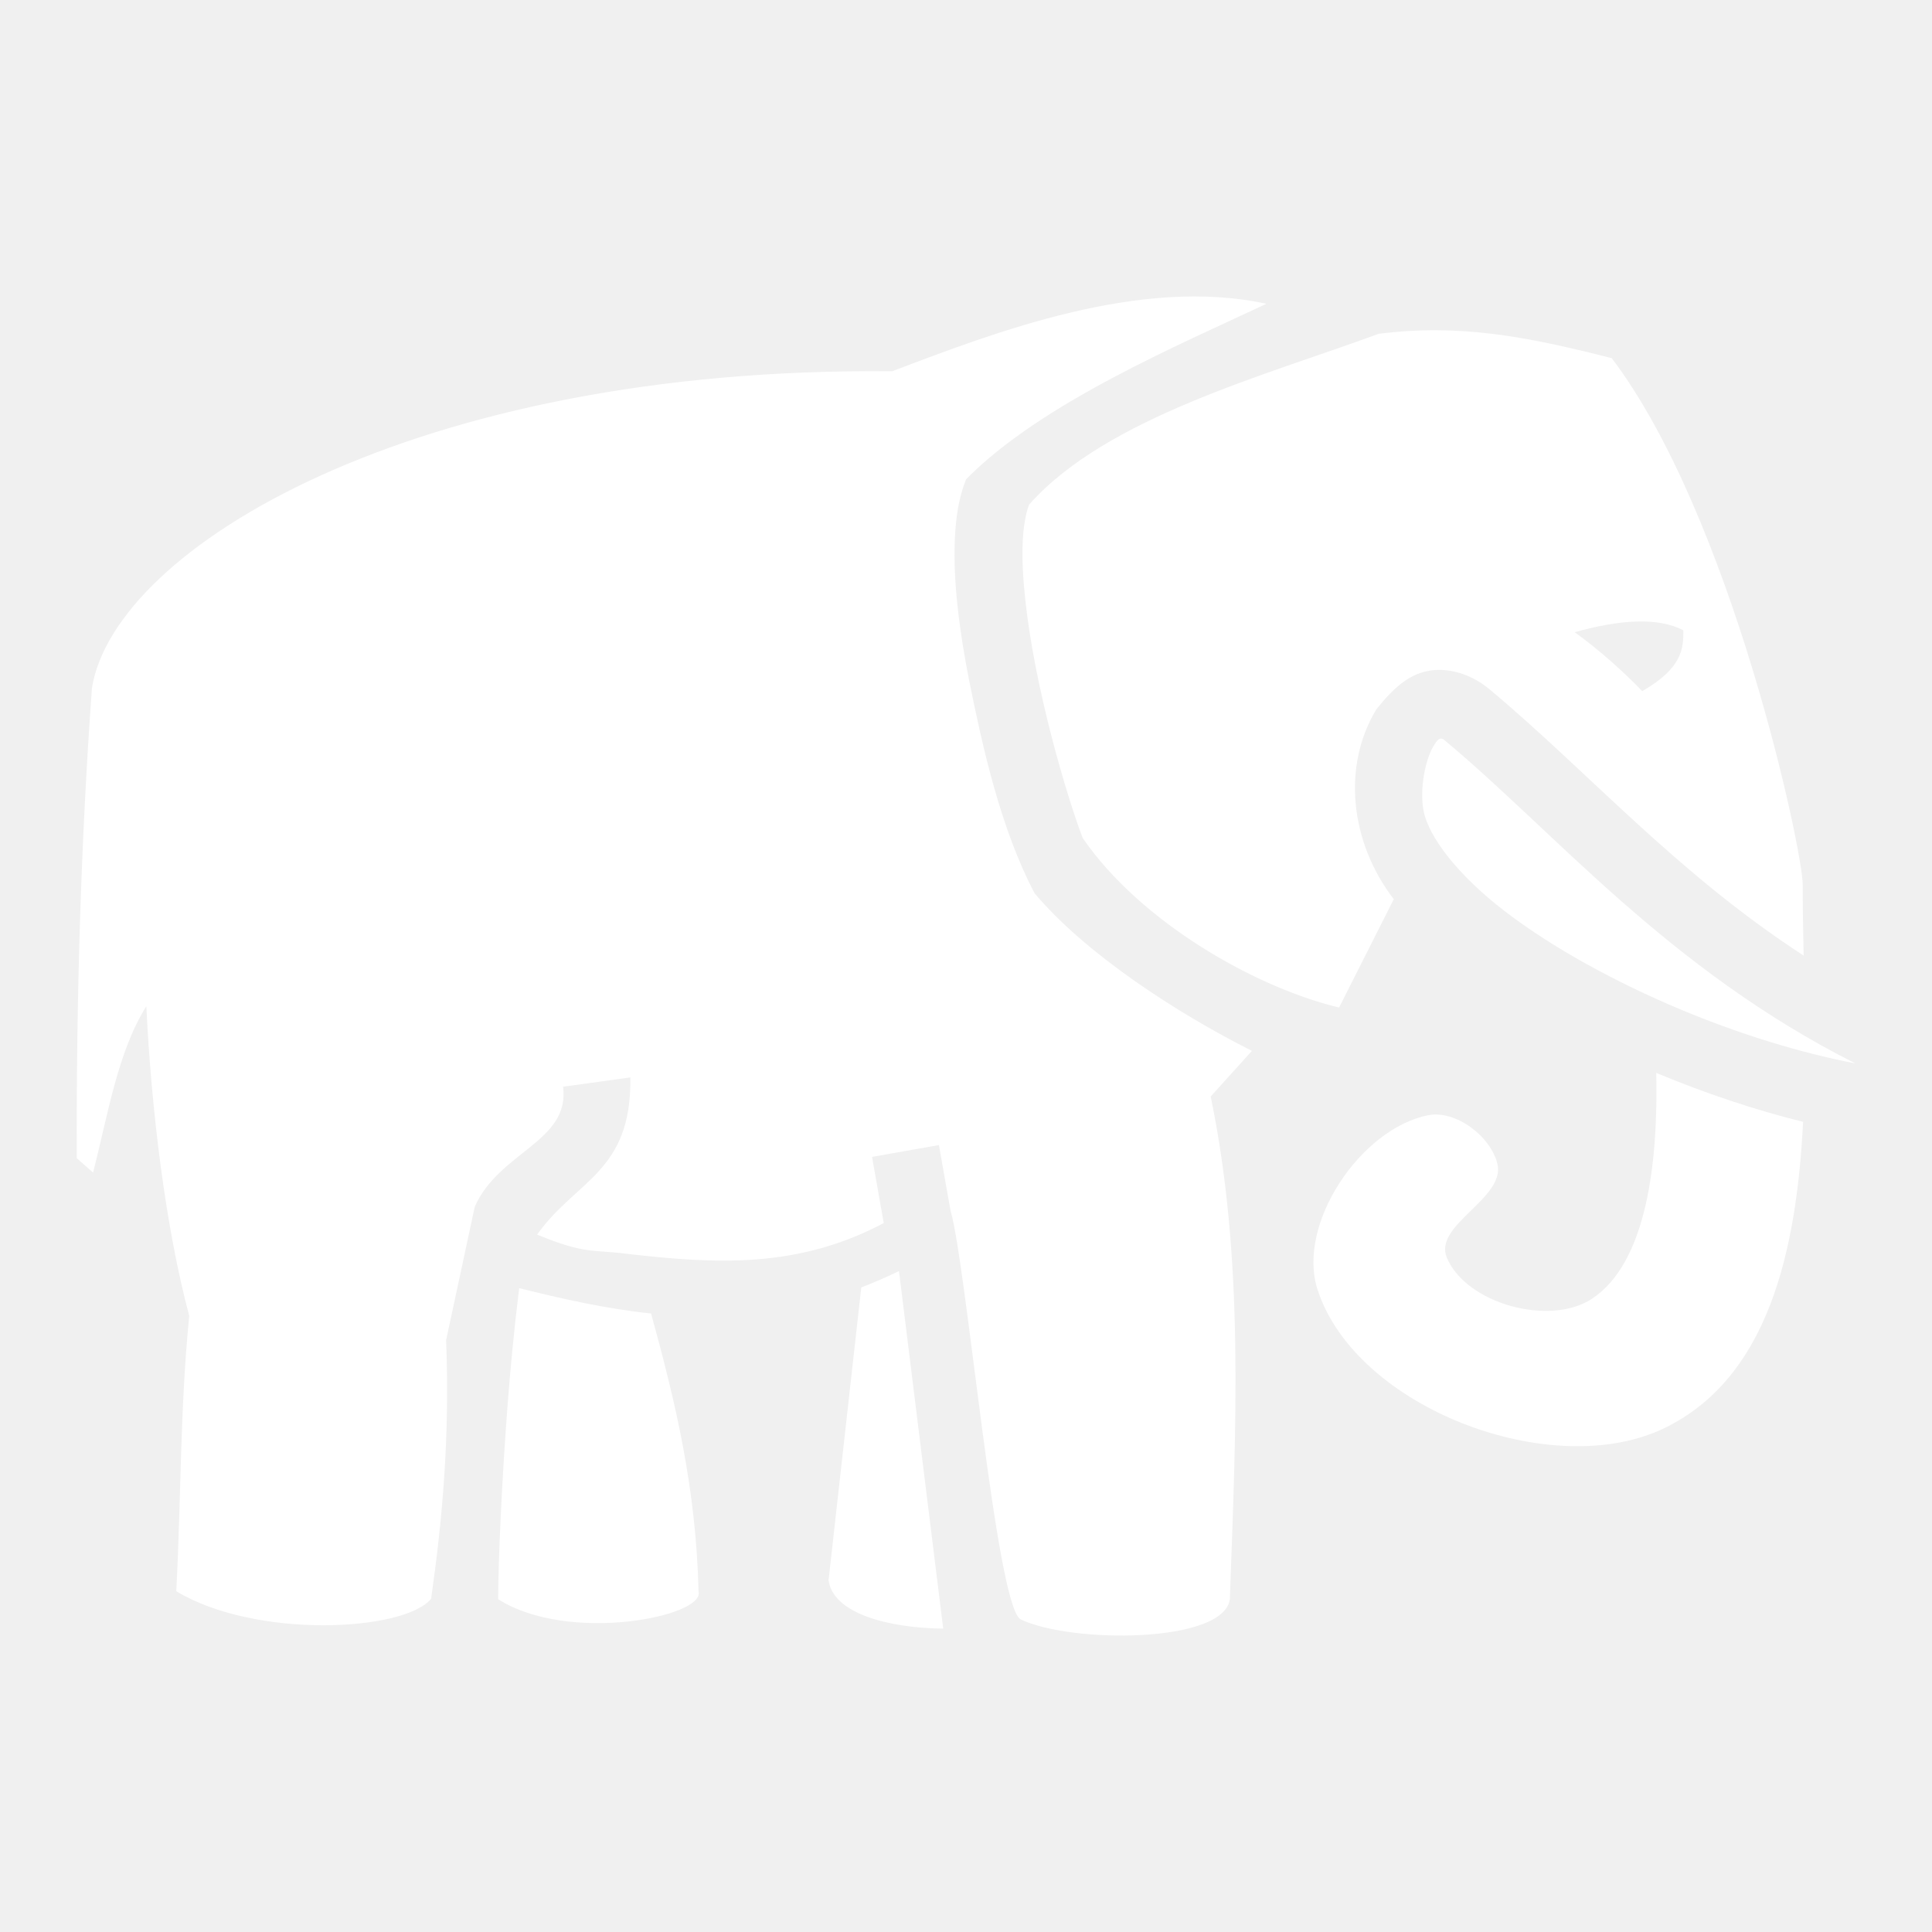
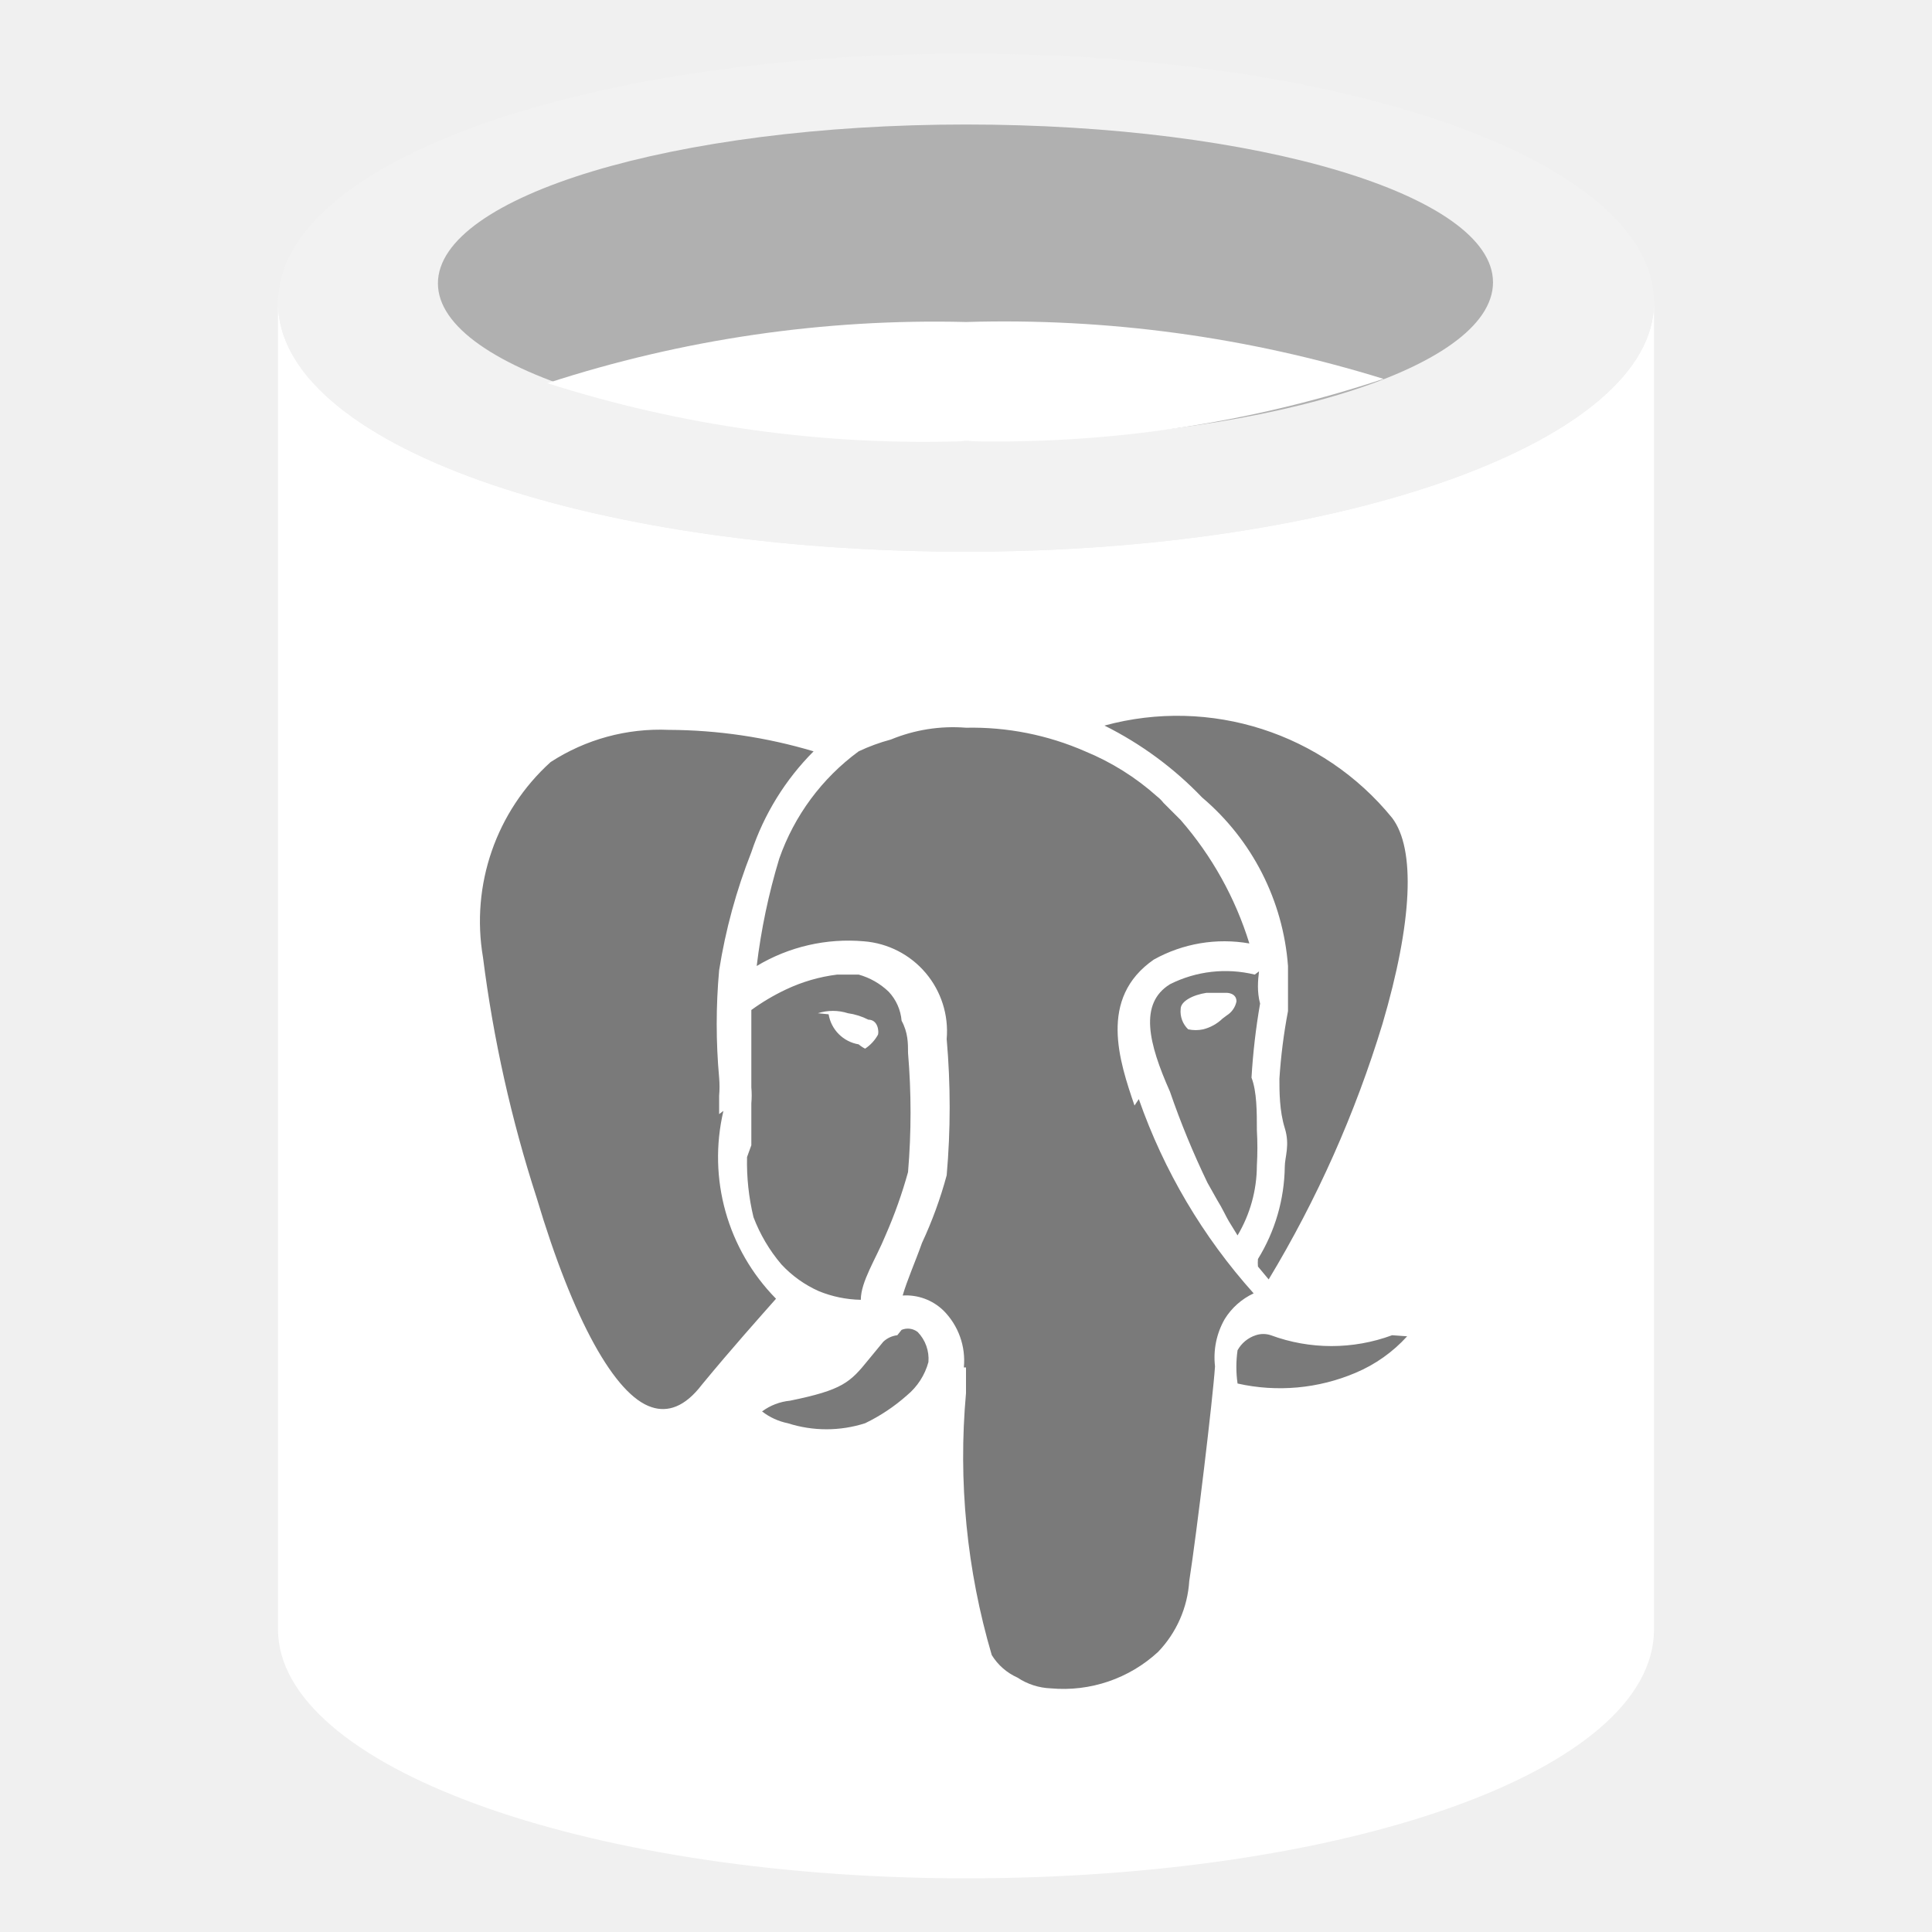
- <svg xmlns="http://www.w3.org/2000/svg" viewBox="0 0 512 512" style="height: 512px; width: 512px;">
-   <path d="M0 0h512v512H0z" fill="#2e2e2e00" fill-opacity="1" />
-   <g class="" transform="translate(0,0)" style="">
-     <path d="M236.422 98.393c-126.642-1.276-206.07 46.77-212.058 83.93-2.977 41.18-4.165 83.628-4.016 124.617l4.31 3.796c3.963-15.315 6.47-31.843 14.122-44.085 1.3 27.18 5.068 58.562 11.369 82.067-2.477 24.988-2.118 47.99-3.436 72.978 21.158 12.726 60.485 10.65 67.541 1.986 2.936-20.695 4.981-42.58 3.973-68.535l7.592-35.355c6.418-14.587 25.29-17.243 23.406-31.799l17.828-2.467c.355 25.196-14.375 27.1-24.713 41.653 12.994 5.357 14.676 3.886 24.059 5.124 23.848 2.742 45.234 3.774 67.802-8.175l-3.101-17.541 17.723-3.135 3.064 17.328c4.22 14.097 11.996 104.392 18.559 108.361 13.411 6.417 53.823 6.417 55.472-5.312 1.647-45.786 3.861-90.1-5.07-133.242 3.702-4.1 7.34-8.112 10.928-12.096-20.178-10.157-44.214-25.838-57.62-41.797-9.037-17.21-13.75-38.688-17.304-56.256-2.546-12.943-4.3-26.074-3.81-37.486.244-5.706 1.003-11.018 2.982-15.938 19.848-20.186 56.606-35.68 79.58-46.503-33.273-7.269-71.55 7.386-99.182 17.882zm128.934-9.931c-29.757 10.977-72.215 22.174-92.633 45.267-.807 2.008-1.51 5.563-1.7 9.994-.38 8.863 1.097 21.093 3.487 33.243 2.39 12.15 5.644 24.32 8.53 33.642 1.442 4.662 2.797 8.624 3.865 11.44 15.216 22.215 45.646 39.625 67.966 44.959l14.495-28.713c-11.574-15.04-13.779-35.226-4.59-50.352 4.932-6.143 9.727-10.553 16.982-10.416 4.545.109 9.194 1.996 12.856 5.045 25.905 21.572 49.481 48.69 83.37 70.66-.136-6.626-.26-12.94-.243-18.761.026-9.03-18.924-97.759-50.614-139.553-22.918-5.83-40.343-9.14-61.771-6.455zm68.883 76.232c4.327-.07 8.421.563 11.857 2.319.061 4.922-.298 10.035-10.887 16.152-4.501-4.72-11.239-10.838-17.908-15.627 5.427-1.506 11.374-2.754 16.938-2.844zm-54.233 32.838c-2.263 3.593-3.912 11.657-2.703 17.531 1.402 6.812 9.062 16.901 21.55 26.47 12.49 9.567 29.242 18.77 46.753 26.087 15.609 6.522 31.748 11.435 46.058 14.19-49.78-25.118-79.482-61.19-108.566-85.409-1.548-1.595-2.387.034-3.092 1.131zm58.914 86.797c.526 23.427-2.416 50.265-17.086 59.894-11.128 7.306-33.235 1.34-38.41-10.925-3.657-8.667 15.567-15.677 13.408-24.832-1.718-7.287-11.033-14.374-18.375-12.912-17.881 3.558-34.905 28.836-29.3 46.185 10.14 31.387 62.177 51.105 91.875 36.75 27.49-13.288 35.058-46.714 36.808-81.19-12.704-3.13-25.983-7.579-38.92-12.97zm-200.681 52.52a129.415 129.415 0 0 1-9.993 4.34l-8.67 77.603c1.22 8.802 15.819 12.647 30.385 12.81zm-100.65 4.519c-1.341 10.733-2.367 21.785-3.073 30.953-1.545 20.225-2.483 41.562-2.496 51.49 18.869 11.927 54.798 4.533 53.105-2.005-.656-27.278-6.002-49.806-12.58-73.717-11.983-1.258-23.524-3.864-34.957-6.721z" fill="#ffffff" fill-opacity="1" />
-   </g>
+ <svg xmlns="http://www.w3.org/2000/svg" id="fc890127-728b-4ac0-b5da-86cdfc191e86" viewBox="0 0 18 18">
+   <path d="M9,5.14c-3.54,0-6.41-1-6.41-2.32V15.18c0,1.27,2.82,2.3,6.32,2.32H9c3.54,0,6.41-1,6.41-2.32V2.82C15.41,4.1,12.54,5.14,9,5.14Z" fill="#ffffff" />
+   <path d="M15.41,2.82c0,1.28-2.87,2.32-6.41,2.32s-6.41-1-6.41-2.32S5.46.5,9,.5s6.41,1,6.41,2.32" fill="#f2f2f2" />
+   <path d="M13.91,2.63c0,.82-2.2,1.48-4.91,1.48S4.08,3.45,4.08,2.64,6.28,1.16,9,1.16s4.91.66,4.91,1.47" fill="#b0b0b0" />
+   <path d="M9,3a11.65,11.65,0,0,0-3.9.57A11.53,11.53,0,0,0,9,4.11a11.47,11.47,0,0,0,3.89-.58A11.93,11.93,0,0,0,9,3Z" fill="#ffffffff" />
+   <path d="M12,9c0,.08,0,.24,0,.42a5.12,5.12,0,0,0-.08.63c0,.12,0,.3.05.46s0,.27,0,.36a1.68,1.68,0,0,1-.25.86.43.43,0,0,0,0,.07l.1.12a10.55,10.55,0,0,0,1.06-2.38h0c.28-.95.31-1.63.09-1.92a2.58,2.58,0,0,0-2.68-.86,3.29,3.29,0,0,1,.91.67A2.28,2.28,0,0,1,12,9Zm-.31.08a1.15,1.15,0,0,0-.79.09c-.29.18-.2.55,0,1a7.77,7.77,0,0,0,.35.85l.09.16h0c.05.08.08.15.11.2l.08.13a1.28,1.28,0,0,0,.18-.65,2.86,2.86,0,0,0,0-.33c0-.17,0-.36-.05-.49a6.1,6.1,0,0,1,.08-.69C11.71,9.24,11.72,9.13,11.73,9.05Zm-.3.41a.4.4,0,0,1-.18.1h0a.33.33,0,0,1-.14,0A.23.23,0,0,1,11,9.4h0c0-.07.11-.13.24-.15h.19s.09,0,.09.08A.2.2,0,0,1,11.43,9.46Zm-4.69.89c0-.07,0-.13,0-.17a1,1,0,0,0,0-.17,5.55,5.55,0,0,1,0-1A5.22,5.22,0,0,1,7,7.94,2.41,2.41,0,0,1,7.58,7,4.78,4.78,0,0,0,6.23,6.8a1.87,1.87,0,0,0-1.1.3A2,2,0,0,0,4.5,8.92,12.27,12.27,0,0,0,5,11.16c.34,1.14.73,1.84,1.07,1.95h0c.15.05.31,0,.47-.21.28-.34.54-.63.69-.8A1.88,1.88,0,0,1,6.74,10.35Zm.26.4a2.18,2.18,0,0,0,.06.56,1.5,1.5,0,0,0,.26.44,1.07,1.07,0,0,0,.35.25,1.09,1.09,0,0,0,.39.08c0-.17.14-.38.23-.6a4.35,4.35,0,0,0,.21-.59,6.61,6.61,0,0,0,0-1.11c0-.09,0-.19-.06-.3a.45.45,0,0,0-.12-.27l0,0A.66.66,0,0,0,8,9.08H7.8a1.56,1.56,0,0,0-.48.14A2,2,0,0,0,7,9.41v.11c0,.2,0,.41,0,.61v0a.86.86,0,0,1,0,.15l0,.39H7Zm.66-1.34,0,0a.46.46,0,0,1,.28,0,.6.6,0,0,1,.19.06c.09,0,.1.11.09.14h0a.37.37,0,0,1-.12.13A.3.3,0,0,1,8,9.73h0a.34.34,0,0,1-.28-.28Zm.74,3a.23.23,0,0,0-.13.06l-.14.17c-.17.21-.24.28-.73.38a.52.52,0,0,0-.26.1.58.58,0,0,0,.24.11,1.18,1.18,0,0,0,.72,0A1.7,1.7,0,0,0,8.45,13a.61.61,0,0,0,.2-.31.36.36,0,0,0-.1-.28A.15.15,0,0,0,8.4,12.39Zm4.61,0a1.63,1.63,0,0,1-1.13,0,.22.22,0,0,0-.14,0,.3.3,0,0,0-.17.14,1.09,1.09,0,0,0,0,.31,1.8,1.8,0,0,0,1.1-.1,1.36,1.36,0,0,0,.48-.34Zm-2.4-2.14c-.14-.41-.34-1,.18-1.36a1.35,1.35,0,0,1,.89-.15A3.18,3.18,0,0,0,11,7.64l-.1-.1-.06-.06h0a.34.34,0,0,0-.06-.06l0,0,0,0A2.34,2.34,0,0,0,10.11,7,2.63,2.63,0,0,0,9,6.78a1.52,1.52,0,0,0-.7.11A1.77,1.77,0,0,0,8,7a2.1,2.1,0,0,0-.74,1,5.84,5.84,0,0,0-.21,1,1.66,1.66,0,0,1,1-.23.84.84,0,0,1,.77.91,7.26,7.26,0,0,1,0,1.27,3.87,3.87,0,0,1-.23.63c-.06.17-.14.35-.18.49a.5.5,0,0,1,.38.14.66.66,0,0,1,.19.53H9c0,.08,0,.16,0,.24a6.55,6.55,0,0,0,.24,2.44.54.54,0,0,0,.24.21.6.6,0,0,0,.31.1,1.3,1.3,0,0,0,1-.34,1.05,1.05,0,0,0,.29-.66c.07-.45.22-1.7.24-2h0a.72.72,0,0,1,.09-.44.63.63,0,0,1,.27-.24A5.36,5.36,0,0,1,10.61,10.24Z" fill="#7a7a7a" />
</svg>
